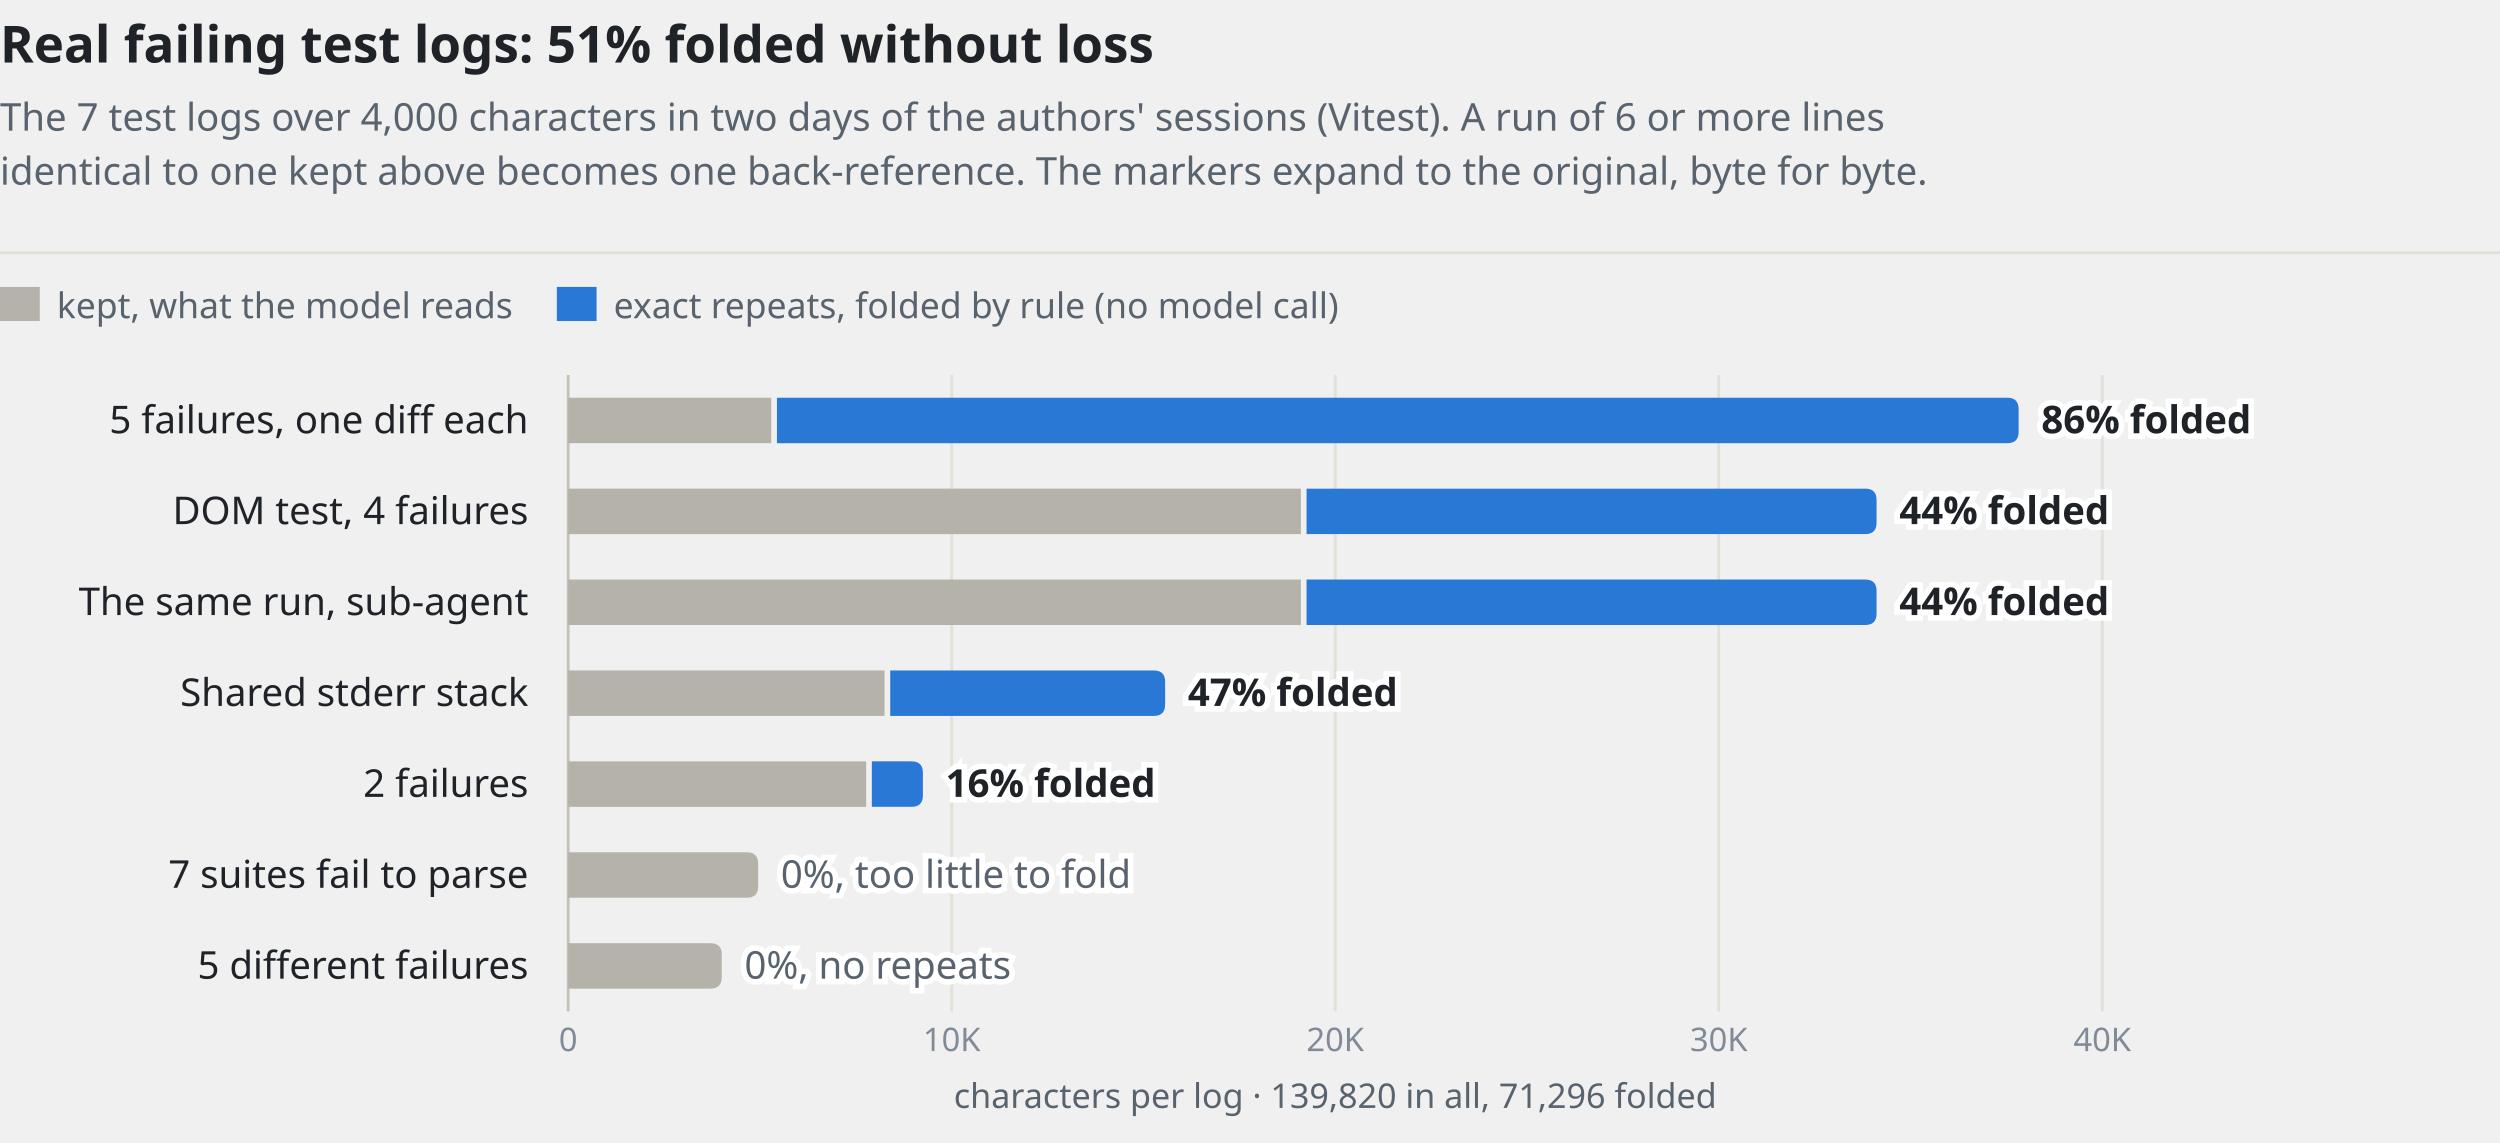
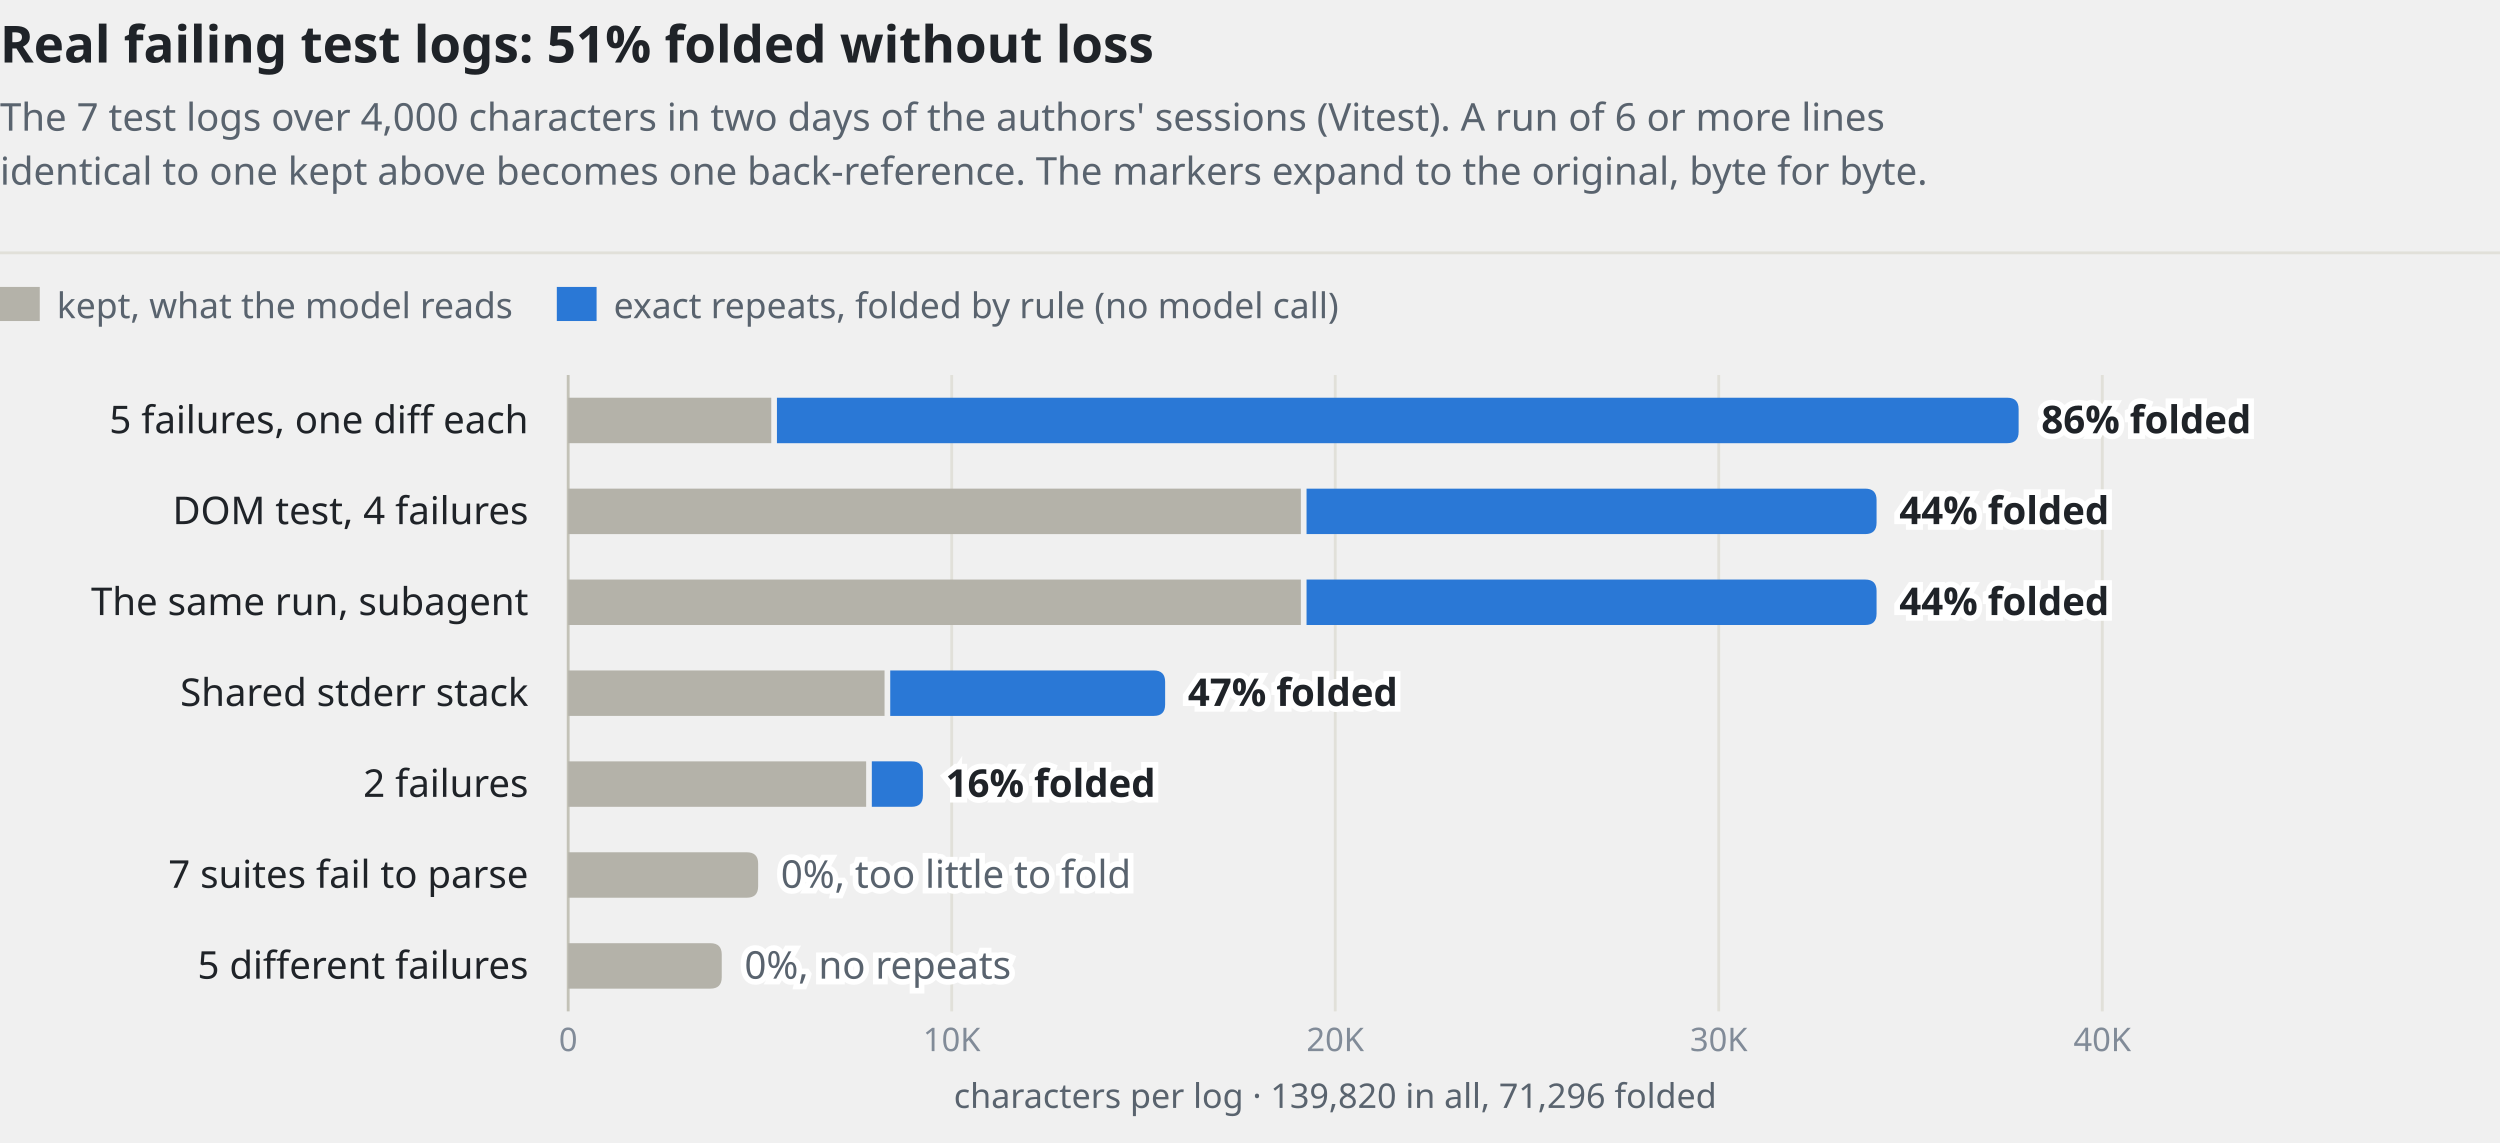
<svg xmlns="http://www.w3.org/2000/svg" width="880" height="402" viewBox="0 0 880 402" role="img" aria-labelledby="t d" font-family="-apple-system, BlinkMacSystemFont, &quot;Segoe UI&quot;, &quot;Noto Sans&quot;, Helvetica, Arial, sans-serif">
  <text x="0" y="22" font-size="18" font-weight="600" fill="#1f2328">Real failing test logs: 51% folded without loss</text>
  <text x="0" y="46" font-size="13.5" fill="#59636e">The 7 test logs over 4,000 characters in two days of the authors' sessions (Vitest). A run of 6 or more lines</text>
  <text x="0" y="65" font-size="13.5" fill="#59636e">identical to one kept above becomes one back-reference. The markers expand to the original, byte for byte.</text>
  <line x1="0" x2="880" y1="89" y2="89" stroke="#e1e0d9" />
  <path d="M0,101 H14 Q14,101 14,101 V113 Q14,113 14,113 H0 Z" fill="#b4b2a9" />
  <text x="20" y="112" font-size="12.5" fill="#59636e">kept, what the model reads</text>
  <path d="M196,101 H210 Q210,101 210,101 V113 Q210,113 210,113 H196 Z" fill="#2a78d6" />
  <text x="216" y="112" font-size="12.5" fill="#59636e">exact repeats, folded by rule (no model call)</text>
  <line x1="200" x2="200" y1="132" y2="356" stroke="#c3c2b7" />
  <line x1="335" x2="335" y1="132" y2="356" stroke="#e1e0d9" />
  <line x1="470" x2="470" y1="132" y2="356" stroke="#e1e0d9" />
  <line x1="605" x2="605" y1="132" y2="356" stroke="#e1e0d9" />
  <line x1="740" x2="740" y1="132" y2="356" stroke="#e1e0d9" />
  <text x="186" y="152.5" text-anchor="end" font-size="13.5" fill="#1f2328">5 failures, one diff each</text>
  <path d="M200,140 H271.483 Q271.483,140 271.483,140 V156 Q271.483,156 271.483,156 H200 Z" fill="#b4b2a9" />
  <path d="M273.483,140 H706.556 Q710.556,140 710.556,144 V152 Q710.556,156 706.556,156 H273.483 Z" fill="#2a78d6" />
  <text x="718.556" y="152.5" font-size="13.5" font-weight="600" fill="#1f2328" stroke="#ffffff" stroke-width="4" paint-order="stroke">86% folded</text>
  <text x="186" y="184.5" text-anchor="end" font-size="13.5" fill="#1f2328">DOM test, 4 failures</text>
  <path d="M200,172 H457.904 Q457.904,172 457.904,172 V188 Q457.904,188 457.904,188 H200 Z" fill="#b4b2a9" />
  <path d="M459.904,172 H656.553 Q660.553,172 660.553,176 V184 Q660.553,188 656.553,188 H459.904 Z" fill="#2a78d6" />
  <text x="668.553" y="184.5" font-size="13.5" font-weight="600" fill="#1f2328" stroke="#ffffff" stroke-width="4" paint-order="stroke">44% folded</text>
-   <text x="186" y="216.5" text-anchor="end" font-size="13.5" fill="#1f2328">The same run, sub-agent</text>
+   <text x="186" y="216.5" text-anchor="end" font-size="13.5" fill="#1f2328">The same run, subagent</text>
  <path d="M200,204 H457.904 Q457.904,204 457.904,204 V220 Q457.904,220 457.904,220 H200 Z" fill="#b4b2a9" />
  <path d="M459.904,204 H656.553 Q660.553,204 660.553,208 V216 Q660.553,220 656.553,220 H459.904 Z" fill="#2a78d6" />
  <text x="668.553" y="216.5" font-size="13.5" font-weight="600" fill="#1f2328" stroke="#ffffff" stroke-width="4" paint-order="stroke">44% folded</text>
  <text x="186" y="248.5" text-anchor="end" font-size="13.5" fill="#1f2328">Shared stderr stack</text>
  <path d="M200,236 H311.361 Q311.361,236 311.361,236 V252 Q311.361,252 311.361,252 H200 Z" fill="#b4b2a9" />
  <path d="M313.361,236 H406.127 Q410.127,236 410.127,240 V248 Q410.127,252 406.127,252 H313.361 Z" fill="#2a78d6" />
  <text x="418.127" y="248.5" font-size="13.5" font-weight="600" fill="#1f2328" stroke="#ffffff" stroke-width="4" paint-order="stroke">47% folded</text>
  <text x="186" y="280.5" text-anchor="end" font-size="13.5" fill="#1f2328">2 failures</text>
  <path d="M200,268 H304.882 Q304.882,268 304.882,268 V284 Q304.882,284 304.882,284 H200 Z" fill="#b4b2a9" />
  <path d="M306.882,268 H320.861 Q324.861,268 324.861,272 V280 Q324.861,284 320.861,284 H306.882 Z" fill="#2a78d6" />
  <text x="332.861" y="280.5" font-size="13.5" font-weight="600" fill="#1f2328" stroke="#ffffff" stroke-width="4" paint-order="stroke">16% folded</text>
  <text x="186" y="312.5" text-anchor="end" font-size="13.5" fill="#1f2328">7 suites fail to parse</text>
  <path d="M200,300 H262.865 Q266.865,300 266.865,304 V312 Q266.865,316 262.865,316 H200 Z" fill="#b4b2a9" />
  <text x="274.865" y="312.5" font-size="13.5" font-weight="400" fill="#59636e" stroke="#ffffff" stroke-width="4" paint-order="stroke">0%, too little to fold</text>
  <text x="186" y="344.5" text-anchor="end" font-size="13.5" fill="#1f2328">5 different failures</text>
  <path d="M200,332 H250.054 Q254.054,332 254.054,336 V344 Q254.054,348 250.054,348 H200 Z" fill="#b4b2a9" />
  <text x="262.054" y="344.5" font-size="13.5" font-weight="400" fill="#59636e" stroke="#ffffff" stroke-width="4" paint-order="stroke">0%, no repeats</text>
  <text x="200" y="370" text-anchor="middle" font-size="11.5" fill="#818b98" style="font-variant-numeric: tabular-nums">0</text>
  <text x="335" y="370" text-anchor="middle" font-size="11.5" fill="#818b98" style="font-variant-numeric: tabular-nums">10K</text>
  <text x="470" y="370" text-anchor="middle" font-size="11.5" fill="#818b98" style="font-variant-numeric: tabular-nums">20K</text>
  <text x="605" y="370" text-anchor="middle" font-size="11.5" fill="#818b98" style="font-variant-numeric: tabular-nums">30K</text>
  <text x="740" y="370" text-anchor="middle" font-size="11.5" fill="#818b98" style="font-variant-numeric: tabular-nums">40K</text>
  <text x="470" y="390" text-anchor="middle" font-size="12" fill="#59636e">characters per log · 139,820 in all, 71,296 folded</text>
</svg>
